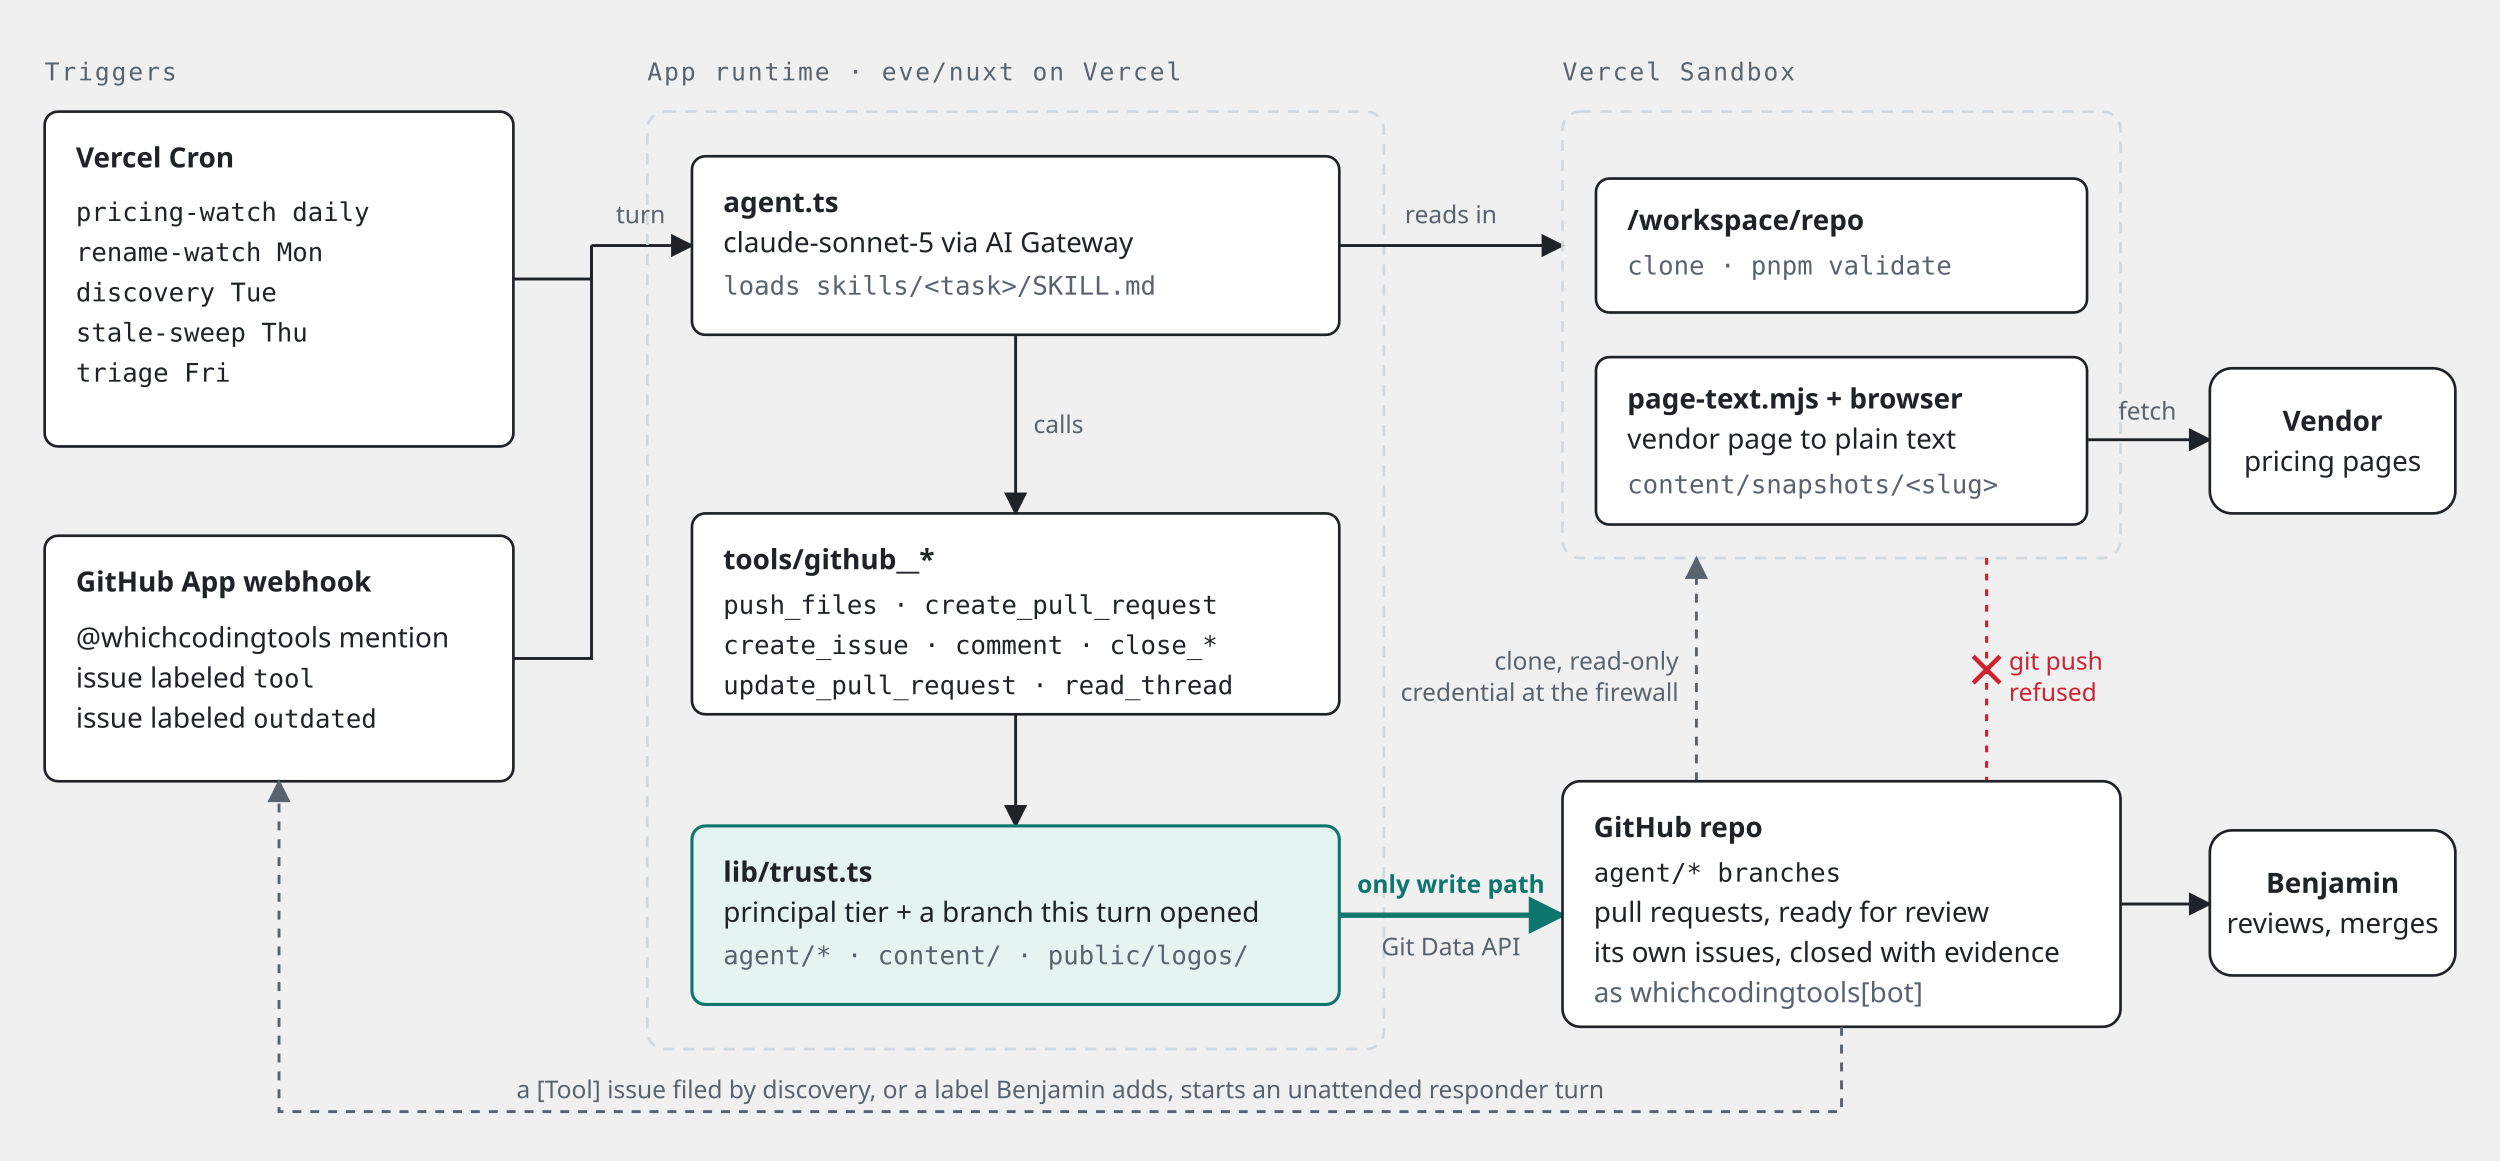
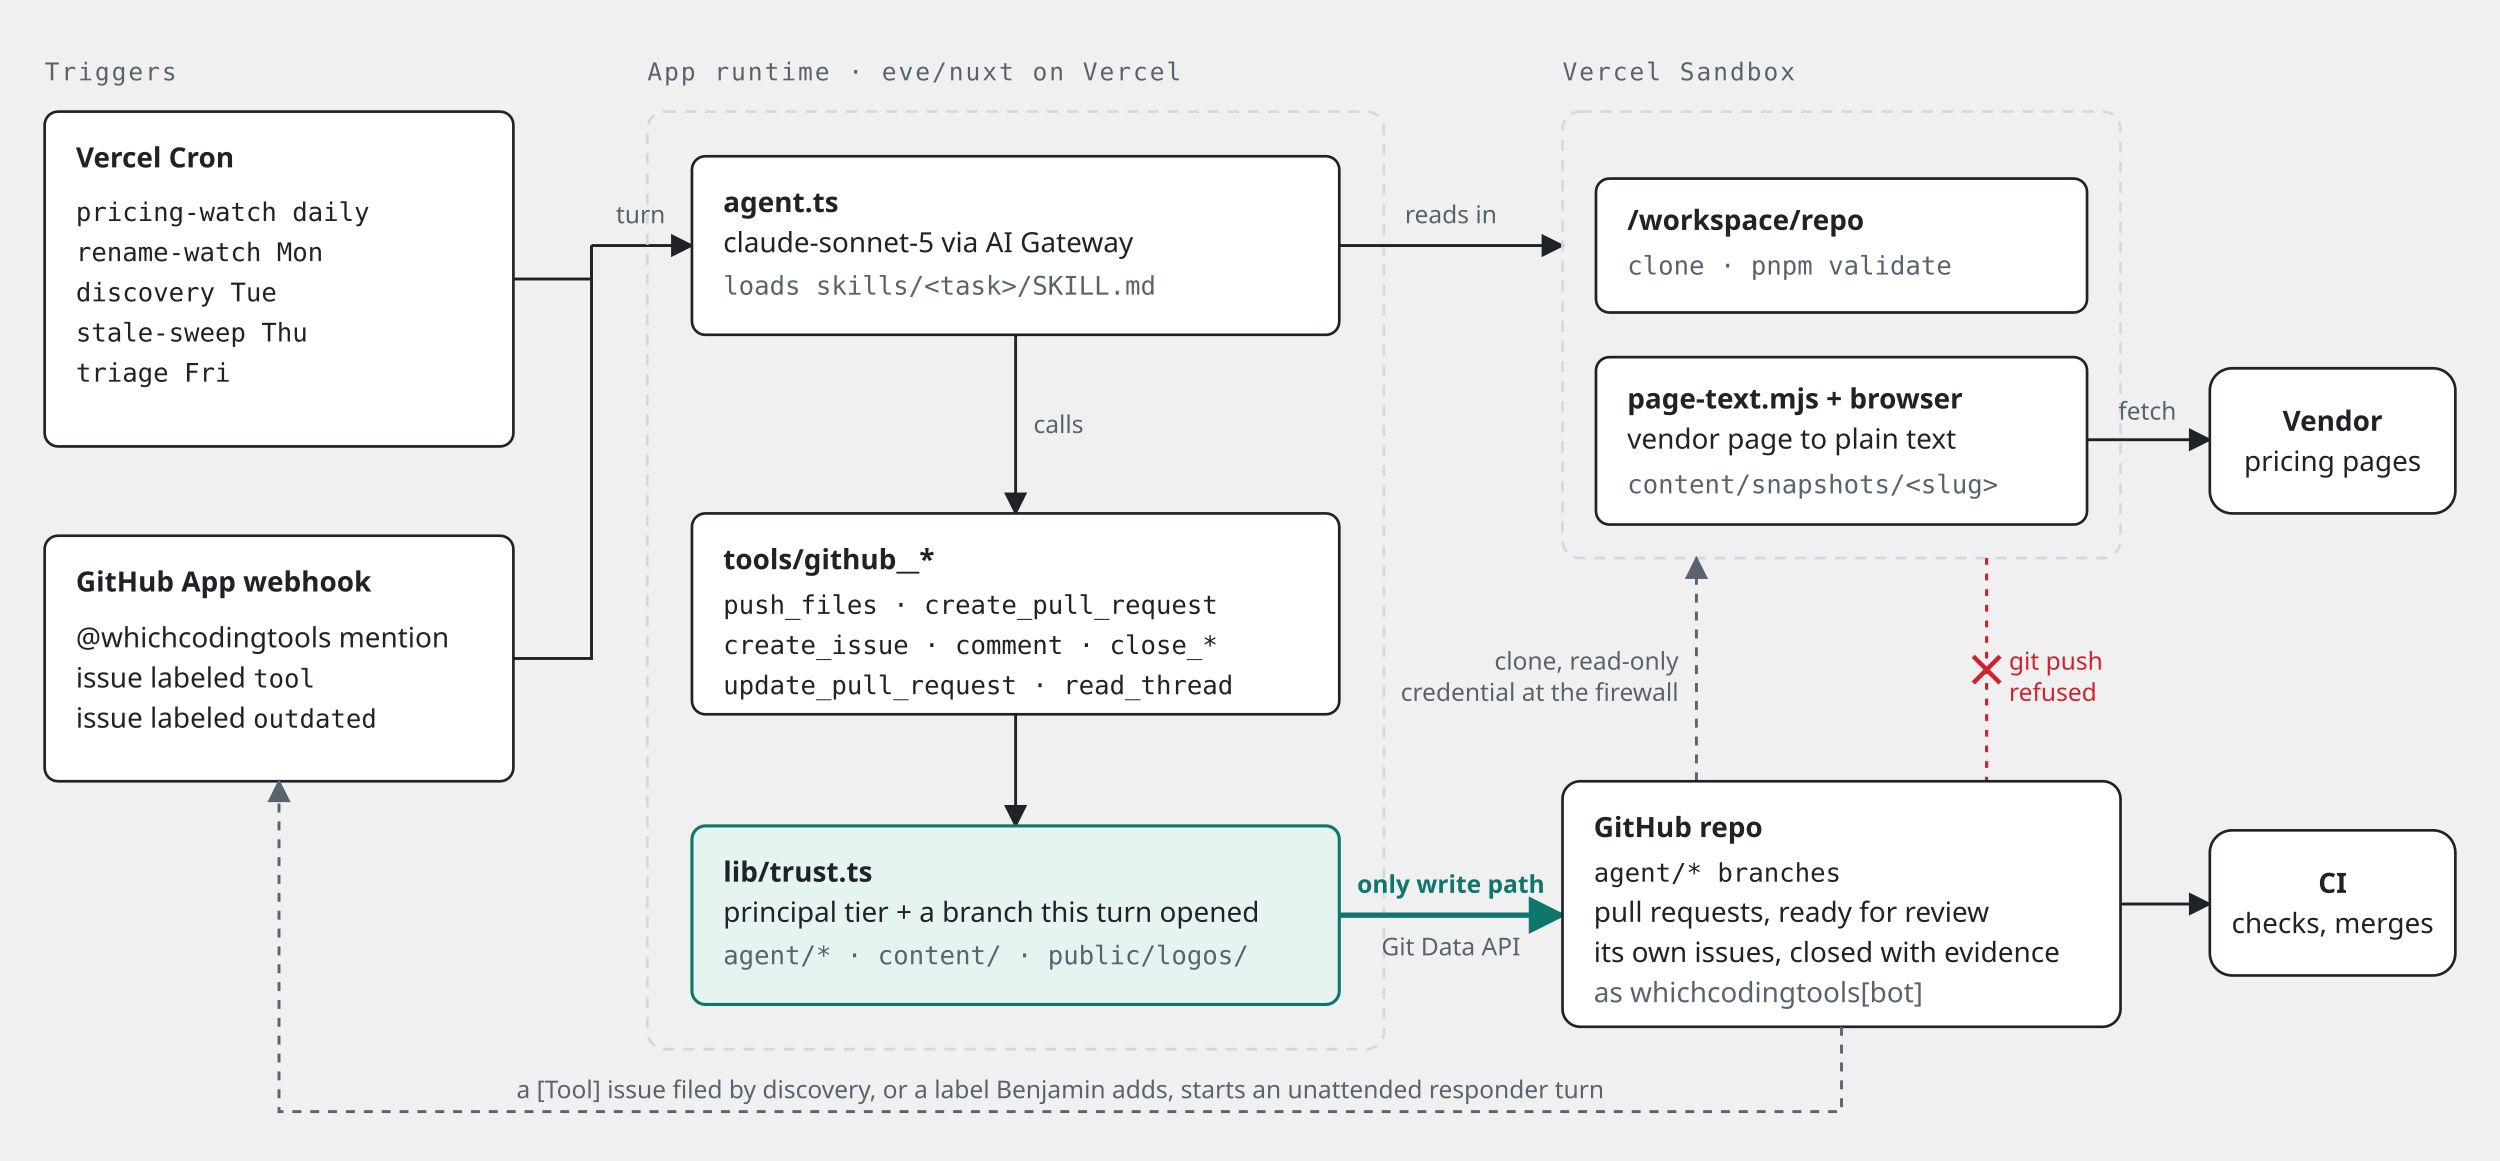
- <svg xmlns="http://www.w3.org/2000/svg" viewBox="0 0 1120 520" width="1120" height="520" role="img" aria-label="Triggers start a turn in the app runtime. The agent reads the repo and vendor pages in a Vercel Sandbox whose git push is refused at the firewall. Writes go through the github tools and the trust gate to agent branches, pull requests and issues on GitHub, which Benjamin merges. A Tool issue filed by discovery loops back into the webhook.">
+ <svg xmlns="http://www.w3.org/2000/svg" viewBox="0 0 1120 520" width="1120" height="520" role="img" aria-label="Triggers start a turn in the app runtime. The agent reads the repo and vendor pages in a Vercel Sandbox whose git push is refused at the firewall. Writes go through the github tools and the trust gate to agent branches, pull requests and issues on GitHub, which CI merges once the checks pass. A Tool issue filed by discovery loops back into the webhook.">
  <style>
    svg { font-family: -apple-system, BlinkMacSystemFont, "Segoe UI", "Noto Sans", Helvetica, Arial, sans-serif; color: #1f2328; }
    .node { fill: #ffffff; stroke: #1f2328; stroke-width: 1.2; }
    .frame { fill: none; stroke: #d1d9e0; stroke-width: 1.2; stroke-dasharray: 5 4; }
    .t { font-size: 12.5px; fill: #1f2328; }
    .b { font-weight: 600; }
    .m { font-family: ui-monospace, SFMono-Regular, "SF Mono", Menlo, Consolas, monospace; font-size: 11.5px; }
    .muted { fill: #59636e; }
    .lbl { font-size: 11px; fill: #59636e; }
    .head { font-family: ui-monospace, SFMono-Regular, "SF Mono", Menlo, Consolas, monospace; font-size: 11px; letter-spacing: 0.08em; text-transform: uppercase; fill: #59636e; }
    .edge { fill: none; stroke: #1f2328; stroke-width: 1.3; }
    .soft { stroke: #59636e; stroke-dasharray: 4 4; }
    .write { stroke: #0f766e; stroke-width: 2.4; }
    .refused { stroke: #cf222e; stroke-width: 1.4; stroke-dasharray: 3 4; }
    .x { stroke: #cf222e; stroke-width: 2; stroke-dasharray: none; }
    .t.write { fill: #0f766e; stroke: none; font-weight: 600; }
    .t.refused { fill: #cf222e; stroke: none; }
    .gate { fill: #e6f4f1; stroke: #0f766e; stroke-width: 1.4; }
  </style>
  <defs>
    <marker id="arrow" viewBox="0 0 10 10" refX="9" refY="5" markerWidth="8" markerHeight="8" orient="auto-start-reverse">
      <path d="M0,0 L10,5 L0,10 z" fill="#1f2328" />
    </marker>
    <marker id="arrow-write" viewBox="0 0 10 10" refX="9" refY="5" markerWidth="7" markerHeight="7" orient="auto-start-reverse">
      <path d="M0,0 L10,5 L0,10 z" fill="#0f766e" />
    </marker>
    <marker id="arrow-soft" viewBox="0 0 10 10" refX="9" refY="5" markerWidth="8" markerHeight="8" orient="auto-start-reverse">
      <path d="M0,0 L10,5 L0,10 z" fill="#59636e" />
    </marker>
  </defs>
  <text class="t head" x="20" y="36">Triggers</text>
  <text class="t head" x="290" y="36">App runtime · eve/nuxt on Vercel</text>
  <text class="t head" x="700" y="36">Vercel Sandbox</text>
  <rect class="node" x="20" y="50" width="210" height="150" rx="6" />
  <text class="t b" x="34" y="75">Vercel Cron</text>
  <text class="t m" x="34" y="99">pricing-watch   daily</text>
  <text class="t m" x="34" y="117">rename-watch   Mon</text>
  <text class="t m" x="34" y="135">discovery      Tue</text>
  <text class="t m" x="34" y="153">stale-sweep    Thu</text>
  <text class="t m" x="34" y="171">triage         Fri</text>
  <rect class="node" x="20" y="240" width="210" height="110" rx="6" />
  <text class="t b" x="34" y="265">GitHub App webhook</text>
  <text class="t" x="34" y="290">@whichcodingtools mention</text>
  <text class="t" x="34" y="308">issue labeled <tspan class="m">tool</tspan>
  </text>
  <text class="t" x="34" y="326">issue labeled <tspan class="m">outdated</tspan>
  </text>
  <path class="edge" d="M230,125 H265 V110" />
  <path class="edge" d="M230,295 H265 V110" />
  <path class="edge" d="M265,110 H310" marker-end="url(#arrow)" />
  <text class="t lbl" x="287" y="100" text-anchor="middle">turn</text>
  <rect class="frame" x="290" y="50" width="330" height="420" rx="8" />
  <rect class="node" x="310" y="70" width="290" height="80" rx="6" />
  <text class="t b" x="324" y="95">agent.ts</text>
  <text class="t" x="324" y="113">claude-sonnet-5 via AI Gateway</text>
  <text class="t m muted" x="324" y="132">loads skills/&lt;task&gt;/SKILL.md</text>
  <path class="edge" d="M455,150 V230" marker-end="url(#arrow)" />
  <text class="t lbl" x="463" y="194">calls</text>
  <rect class="node" x="310" y="230" width="290" height="90" rx="6" />
  <text class="t b" x="324" y="255">tools/github__*</text>
  <text class="t m" x="324" y="275">push_files · create_pull_request</text>
  <text class="t m" x="324" y="293">create_issue · comment · close_*</text>
  <text class="t m" x="324" y="311">update_pull_request · read_thread</text>
  <path class="edge" d="M455,320 V370" marker-end="url(#arrow)" />
  <rect class="gate" x="310" y="370" width="290" height="80" rx="6" />
  <text class="t b" x="324" y="395">lib/trust.ts</text>
  <text class="t" x="324" y="413">principal tier + a branch this turn opened</text>
  <text class="t m muted" x="324" y="432">agent/* · content/ · public/logos/</text>
  <path class="edge" d="M600,110 H700" marker-end="url(#arrow)" />
  <text class="t lbl" x="650" y="100" text-anchor="middle">reads in</text>
  <rect class="frame" x="700" y="50" width="250" height="200" rx="8" />
  <rect class="node" x="715" y="80" width="220" height="60" rx="6" />
  <text class="t b" x="729" y="103">/workspace/repo</text>
  <text class="t m muted" x="729" y="123">clone · pnpm validate</text>
  <rect class="node" x="715" y="160" width="220" height="75" rx="6" />
  <text class="t b" x="729" y="183">page-text.mjs + browser</text>
  <text class="t" x="729" y="201">vendor page to plain text</text>
  <text class="t m muted" x="729" y="221">content/snapshots/&lt;slug&gt;</text>
  <path class="edge" d="M935,197 H990" marker-end="url(#arrow)" />
  <text class="t lbl" x="962" y="188" text-anchor="middle">fetch</text>
  <rect class="node" x="990" y="165" width="110" height="65" rx="10" />
  <text class="t b" x="1045" y="193" text-anchor="middle">Vendor</text>
  <text class="t" x="1045" y="211" text-anchor="middle">pricing pages</text>
  <path class="edge soft" d="M760,350 V250" marker-end="url(#arrow-soft)" />
  <text class="t lbl" x="752" y="300" text-anchor="end">clone, read-only</text>
  <text class="t lbl" x="752" y="314" text-anchor="end">credential at the firewall</text>
  <path class="edge refused" d="M890,250 V350" />
  <path class="edge x" d="M884,294 L896,306 M896,294 L884,306" />
  <text class="t lbl refused" x="900" y="300">git push</text>
  <text class="t lbl refused" x="900" y="314">refused</text>
  <path class="edge write" d="M600,410 H700" marker-end="url(#arrow-write)" />
  <text class="t lbl write" x="650" y="400" text-anchor="middle">only write path</text>
  <text class="t lbl" x="650" y="428" text-anchor="middle">Git Data API</text>
  <rect class="node" x="700" y="350" width="250" height="110" rx="8" />
  <text class="t b" x="714" y="375">GitHub repo</text>
  <text class="t m" x="714" y="395">agent/* branches</text>
  <text class="t" x="714" y="413">pull requests, ready for review</text>
  <text class="t" x="714" y="431">its own issues, closed with evidence</text>
  <text class="t muted" x="714" y="449">as whichcodingtools[bot]</text>
  <path class="edge" d="M950,405 H990" marker-end="url(#arrow)" />
  <rect class="node" x="990" y="372" width="110" height="65" rx="10" />
-   <text class="t b" x="1045" y="400" text-anchor="middle">Benjamin</text>
-   <text class="t" x="1045" y="418" text-anchor="middle">reviews, merges</text>
+   <text class="t b" x="1045" y="400" text-anchor="middle">CI</text>
+   <text class="t" x="1045" y="418" text-anchor="middle">checks, merges</text>
  <path class="edge soft" d="M825,460 V498 H125 V350" marker-end="url(#arrow-soft)" />
  <text class="t lbl" x="475" y="492" text-anchor="middle">a [Tool] issue filed by discovery, or a label Benjamin adds, starts an unattended responder turn</text>
</svg>
